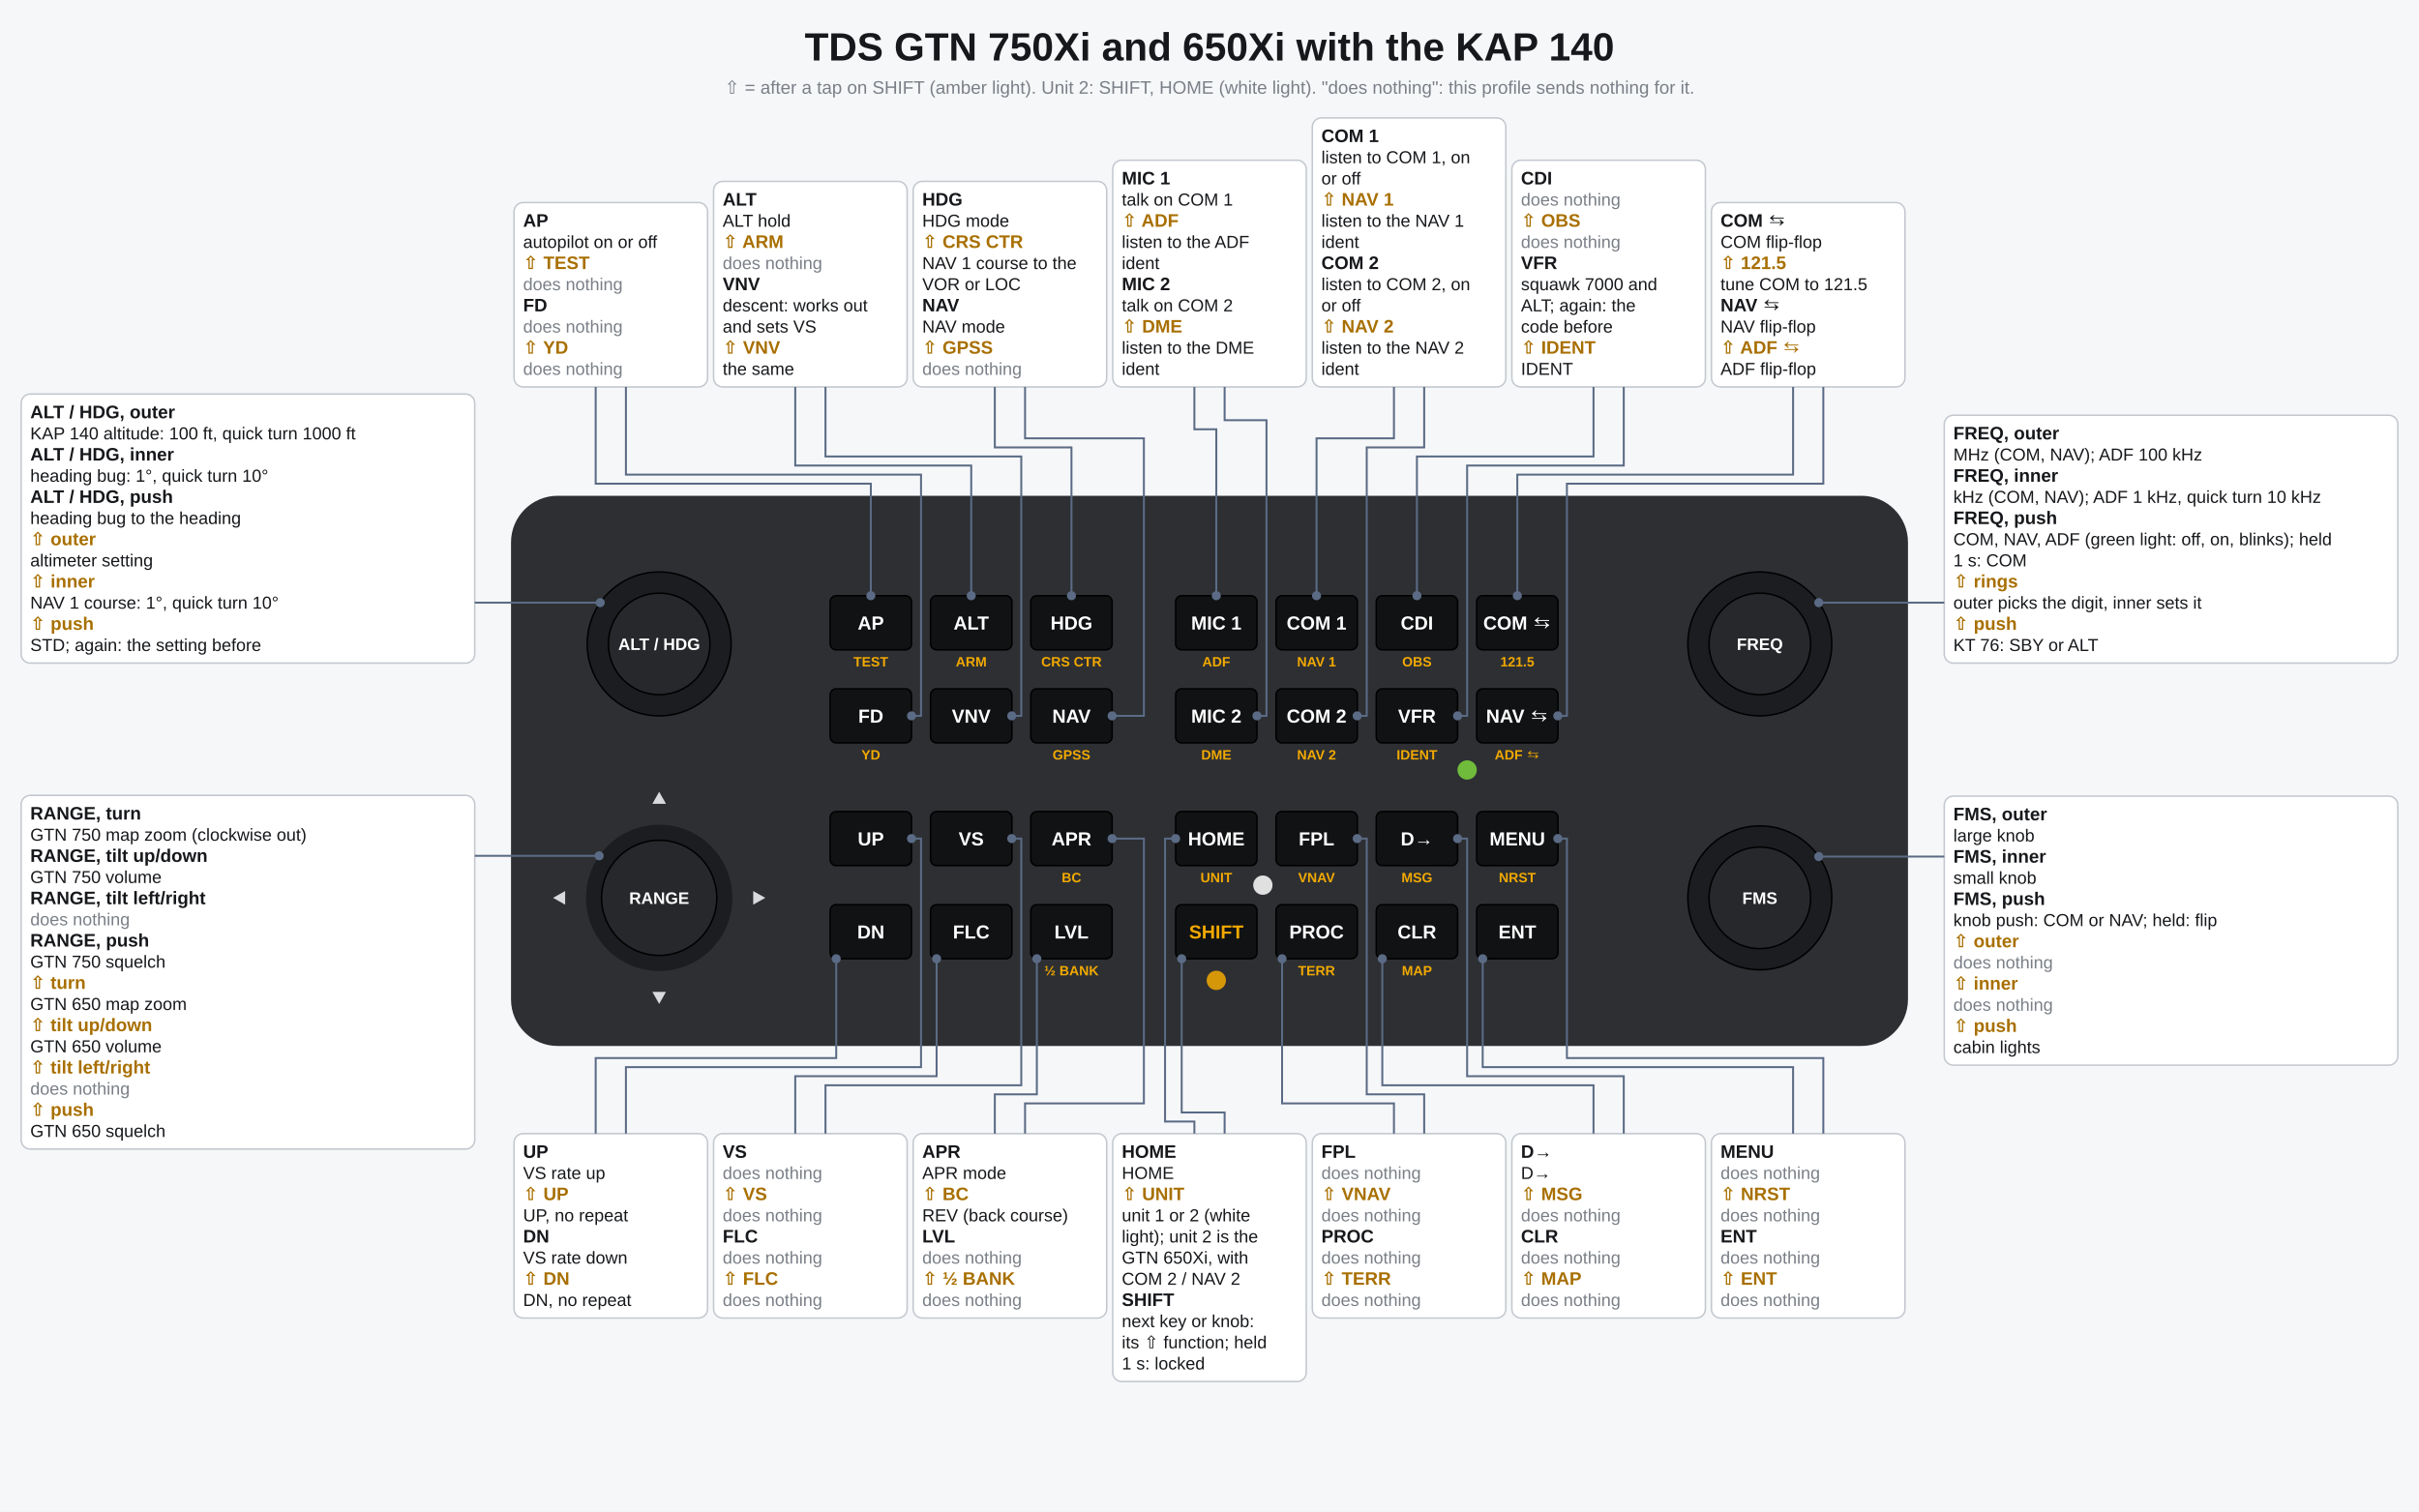
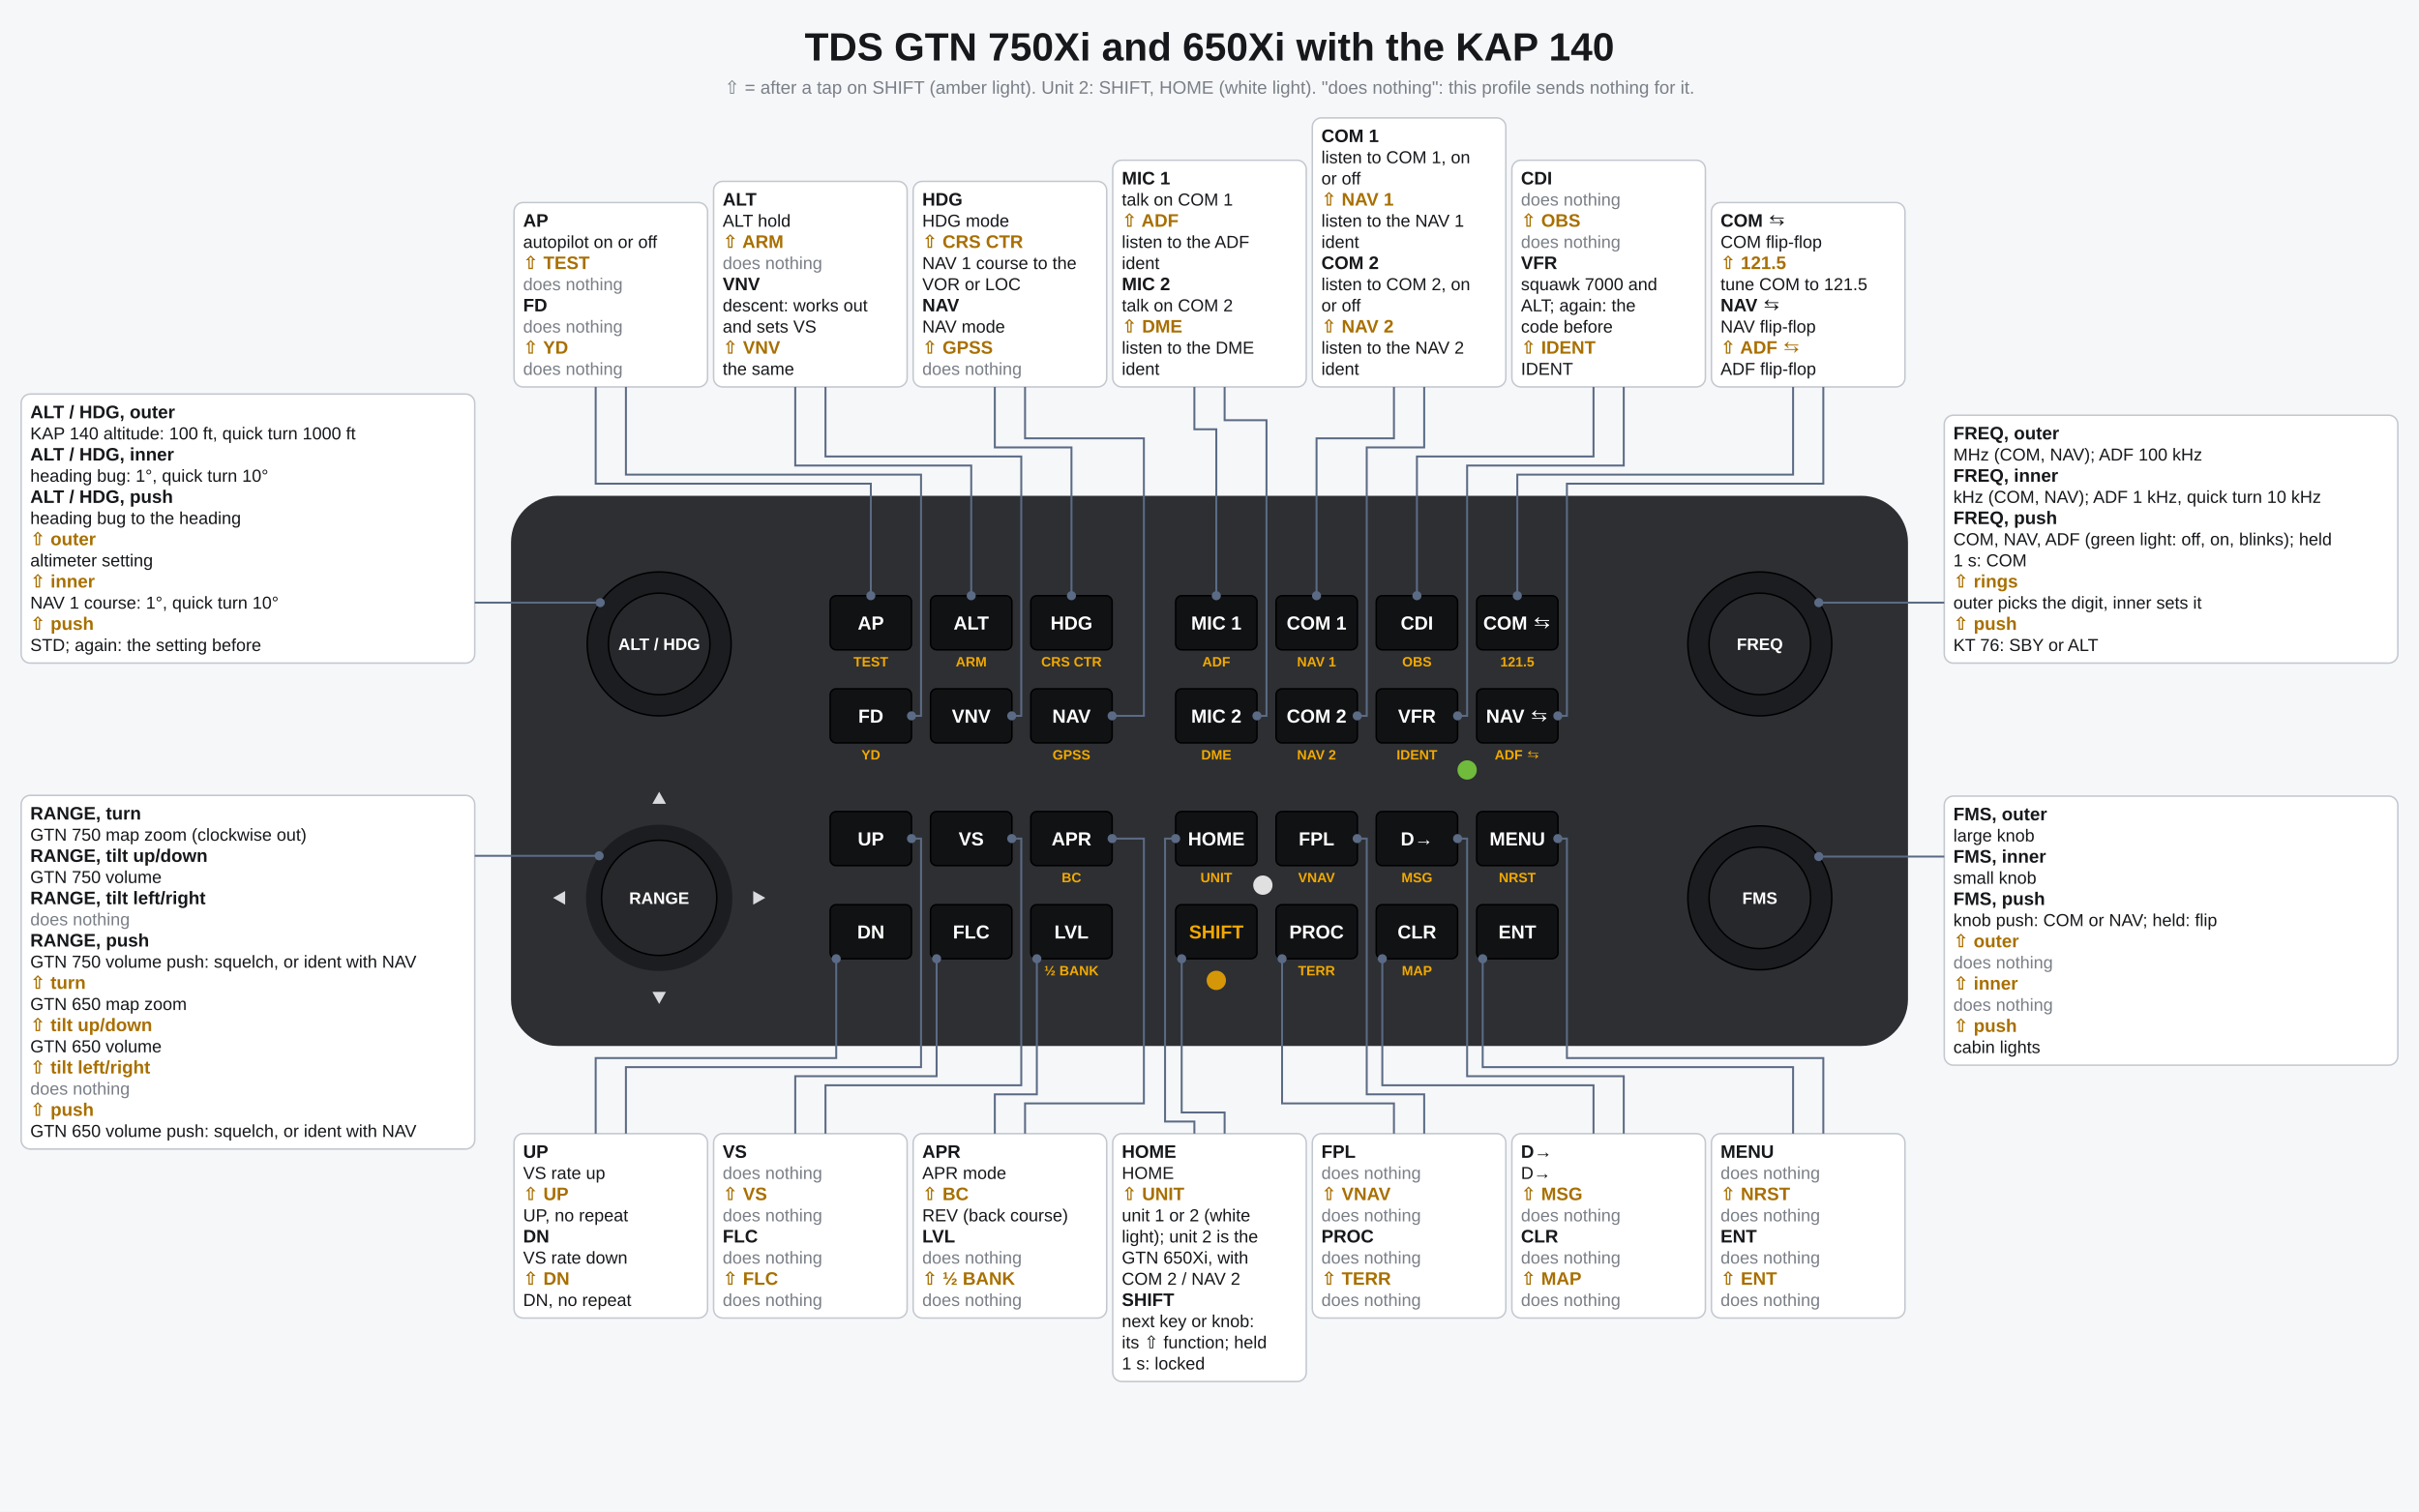
<svg xmlns="http://www.w3.org/2000/svg" width="297mm" height="185.625mm" viewBox="0 0 1600 1000" font-family="Arial, 'Liberation Sans', Helvetica, sans-serif">
  <rect width="1600" height="1000" fill="#f6f7f9" />
  <rect x="338.0" y="328.0" width="924.0" height="364.0" rx="30.8" fill="#2d2f33" />
  <rect x="549.1" y="394.1" width="53.8" height="35.8" rx="4" fill="#111214" stroke="#000" />
  <text x="576.0" y="416.5" font-size="12.5" font-weight="bold" fill="#ffffff" text-anchor="middle">AP</text>
  <text x="576.0" y="440.9" font-size="9" font-weight="bold" fill="#f2a900" text-anchor="middle">TEST</text>
  <rect x="615.5" y="394.1" width="53.8" height="35.8" rx="4" fill="#111214" stroke="#000" />
  <text x="642.4" y="416.5" font-size="12.5" font-weight="bold" fill="#ffffff" text-anchor="middle">ALT</text>
  <text x="642.4" y="440.9" font-size="9" font-weight="bold" fill="#f2a900" text-anchor="middle">ARM</text>
  <rect x="681.8" y="394.1" width="53.8" height="35.8" rx="4" fill="#111214" stroke="#000" />
  <text x="708.7" y="416.5" font-size="12.5" font-weight="bold" fill="#ffffff" text-anchor="middle">HDG</text>
  <text x="708.7" y="440.9" font-size="9" font-weight="bold" fill="#f2a900" text-anchor="middle">CRS CTR</text>
  <rect x="777.6" y="394.1" width="53.8" height="35.8" rx="4" fill="#111214" stroke="#000" />
  <text x="804.5" y="416.5" font-size="12.5" font-weight="bold" fill="#ffffff" text-anchor="middle">MIC 1</text>
  <text x="804.5" y="440.9" font-size="9" font-weight="bold" fill="#f2a900" text-anchor="middle">ADF</text>
  <rect x="844.0" y="394.1" width="53.8" height="35.8" rx="4" fill="#111214" stroke="#000" />
  <text x="870.8" y="416.5" font-size="12.5" font-weight="bold" fill="#ffffff" text-anchor="middle">COM 1</text>
  <text x="870.8" y="440.9" font-size="9" font-weight="bold" fill="#f2a900" text-anchor="middle">NAV 1</text>
  <rect x="910.3" y="394.1" width="53.8" height="35.8" rx="4" fill="#111214" stroke="#000" />
  <text x="937.2" y="416.5" font-size="12.5" font-weight="bold" fill="#ffffff" text-anchor="middle">CDI</text>
  <text x="937.2" y="440.9" font-size="9" font-weight="bold" fill="#f2a900" text-anchor="middle">OBS</text>
  <rect x="976.7" y="394.1" width="53.8" height="35.8" rx="4" fill="#111214" stroke="#000" />
  <text x="1003.6" y="416.5" font-size="12.5" font-weight="bold" fill="#ffffff" text-anchor="middle">COM ⇆</text>
  <text x="1003.6" y="440.9" font-size="9" font-weight="bold" fill="#f2a900" text-anchor="middle">121.5</text>
  <rect x="549.1" y="455.7" width="53.8" height="35.8" rx="4" fill="#111214" stroke="#000" />
  <text x="576.0" y="478.1" font-size="12.5" font-weight="bold" fill="#ffffff" text-anchor="middle">FD</text>
  <text x="576.0" y="502.5" font-size="9" font-weight="bold" fill="#f2a900" text-anchor="middle">YD</text>
  <rect x="615.5" y="455.7" width="53.8" height="35.8" rx="4" fill="#111214" stroke="#000" />
  <text x="642.4" y="478.1" font-size="12.5" font-weight="bold" fill="#ffffff" text-anchor="middle">VNV</text>
  <rect x="681.8" y="455.7" width="53.8" height="35.8" rx="4" fill="#111214" stroke="#000" />
  <text x="708.7" y="478.1" font-size="12.5" font-weight="bold" fill="#ffffff" text-anchor="middle">NAV</text>
  <text x="708.7" y="502.5" font-size="9" font-weight="bold" fill="#f2a900" text-anchor="middle">GPSS</text>
  <rect x="777.6" y="455.7" width="53.8" height="35.8" rx="4" fill="#111214" stroke="#000" />
  <text x="804.5" y="478.1" font-size="12.5" font-weight="bold" fill="#ffffff" text-anchor="middle">MIC 2</text>
  <text x="804.5" y="502.5" font-size="9" font-weight="bold" fill="#f2a900" text-anchor="middle">DME</text>
  <rect x="844.0" y="455.7" width="53.8" height="35.8" rx="4" fill="#111214" stroke="#000" />
  <text x="870.8" y="478.1" font-size="12.5" font-weight="bold" fill="#ffffff" text-anchor="middle">COM 2</text>
  <text x="870.8" y="502.5" font-size="9" font-weight="bold" fill="#f2a900" text-anchor="middle">NAV 2</text>
  <rect x="910.3" y="455.7" width="53.8" height="35.8" rx="4" fill="#111214" stroke="#000" />
  <text x="937.2" y="478.1" font-size="12.5" font-weight="bold" fill="#ffffff" text-anchor="middle">VFR</text>
  <text x="937.2" y="502.5" font-size="9" font-weight="bold" fill="#f2a900" text-anchor="middle">IDENT</text>
  <rect x="976.7" y="455.7" width="53.8" height="35.8" rx="4" fill="#111214" stroke="#000" />
  <text x="1003.6" y="478.1" font-size="12.5" font-weight="bold" fill="#ffffff" text-anchor="middle">NAV ⇆</text>
  <text x="1003.6" y="502.5" font-size="9" font-weight="bold" fill="#f2a900" text-anchor="middle">ADF ⇆</text>
  <rect x="549.1" y="536.9" width="53.8" height="35.8" rx="4" fill="#111214" stroke="#000" />
  <text x="576.0" y="559.3" font-size="12.5" font-weight="bold" fill="#ffffff" text-anchor="middle">UP</text>
  <rect x="615.5" y="536.9" width="53.8" height="35.8" rx="4" fill="#111214" stroke="#000" />
  <text x="642.4" y="559.3" font-size="12.5" font-weight="bold" fill="#ffffff" text-anchor="middle">VS</text>
  <rect x="681.8" y="536.9" width="53.8" height="35.8" rx="4" fill="#111214" stroke="#000" />
  <text x="708.7" y="559.3" font-size="12.5" font-weight="bold" fill="#ffffff" text-anchor="middle">APR</text>
  <text x="708.7" y="583.7" font-size="9" font-weight="bold" fill="#f2a900" text-anchor="middle">BC</text>
  <rect x="777.6" y="536.9" width="53.8" height="35.8" rx="4" fill="#111214" stroke="#000" />
  <text x="804.5" y="559.3" font-size="12.5" font-weight="bold" fill="#ffffff" text-anchor="middle">HOME</text>
  <text x="804.5" y="583.7" font-size="9" font-weight="bold" fill="#f2a900" text-anchor="middle">UNIT</text>
  <rect x="844.0" y="536.9" width="53.8" height="35.8" rx="4" fill="#111214" stroke="#000" />
  <text x="870.8" y="559.3" font-size="12.5" font-weight="bold" fill="#ffffff" text-anchor="middle">FPL</text>
  <text x="870.8" y="583.7" font-size="9" font-weight="bold" fill="#f2a900" text-anchor="middle">VNAV</text>
  <rect x="910.3" y="536.9" width="53.8" height="35.8" rx="4" fill="#111214" stroke="#000" />
  <text x="937.2" y="559.3" font-size="12.5" font-weight="bold" fill="#ffffff" text-anchor="middle">D→</text>
  <text x="937.2" y="583.7" font-size="9" font-weight="bold" fill="#f2a900" text-anchor="middle">MSG</text>
  <rect x="976.7" y="536.9" width="53.8" height="35.8" rx="4" fill="#111214" stroke="#000" />
  <text x="1003.6" y="559.3" font-size="12.5" font-weight="bold" fill="#ffffff" text-anchor="middle">MENU</text>
  <text x="1003.6" y="583.7" font-size="9" font-weight="bold" fill="#f2a900" text-anchor="middle">NRST</text>
  <rect x="549.1" y="598.5" width="53.8" height="35.8" rx="4" fill="#111214" stroke="#000" />
  <text x="576.0" y="620.9" font-size="12.5" font-weight="bold" fill="#ffffff" text-anchor="middle">DN</text>
  <rect x="615.5" y="598.5" width="53.8" height="35.8" rx="4" fill="#111214" stroke="#000" />
  <text x="642.4" y="620.9" font-size="12.5" font-weight="bold" fill="#ffffff" text-anchor="middle">FLC</text>
  <rect x="681.8" y="598.5" width="53.8" height="35.8" rx="4" fill="#111214" stroke="#000" />
  <text x="708.7" y="620.9" font-size="12.5" font-weight="bold" fill="#ffffff" text-anchor="middle">LVL</text>
  <text x="708.7" y="645.3" font-size="9" font-weight="bold" fill="#f2a900" text-anchor="middle">½ BANK</text>
  <rect x="777.6" y="598.5" width="53.8" height="35.8" rx="4" fill="#111214" stroke="#000" />
  <text x="804.5" y="620.9" font-size="12.5" font-weight="bold" fill="#f2a900" text-anchor="middle">SHIFT</text>
  <rect x="844.0" y="598.5" width="53.8" height="35.8" rx="4" fill="#111214" stroke="#000" />
  <text x="870.8" y="620.9" font-size="12.5" font-weight="bold" fill="#ffffff" text-anchor="middle">PROC</text>
  <text x="870.8" y="645.3" font-size="9" font-weight="bold" fill="#f2a900" text-anchor="middle">TERR</text>
  <rect x="910.3" y="598.5" width="53.8" height="35.8" rx="4" fill="#111214" stroke="#000" />
  <text x="937.2" y="620.9" font-size="12.5" font-weight="bold" fill="#ffffff" text-anchor="middle">CLR</text>
  <text x="937.2" y="645.3" font-size="9" font-weight="bold" fill="#f2a900" text-anchor="middle">MAP</text>
  <rect x="976.7" y="598.5" width="53.8" height="35.8" rx="4" fill="#111214" stroke="#000" />
  <text x="1003.6" y="620.9" font-size="12.5" font-weight="bold" fill="#ffffff" text-anchor="middle">ENT</text>
  <circle cx="970.4" cy="509.4" r="6.4" fill="#7cd33c" fill-opacity="0.85" />
  <circle cx="804.5" cy="648.6" r="6.4" fill="#f2a900" fill-opacity="0.85" />
  <circle cx="835.3" cy="585.6" r="6.4" fill="#ffffff" fill-opacity="0.85" />
  <circle cx="436.0" cy="426.0" r="47.6" fill="#1c1d20" stroke="#000" />
  <circle cx="436.0" cy="426.0" r="33.6" fill="#27282c" stroke="#000" />
  <text x="436.0" y="430.0" font-size="11" font-weight="bold" fill="#ffffff" text-anchor="middle">ALT / HDG</text>
  <circle cx="1164.0" cy="594.0" r="47.6" fill="#1c1d20" stroke="#000" />
  <circle cx="1164.0" cy="594.0" r="33.6" fill="#27282c" stroke="#000" />
  <text x="1164.0" y="598.0" font-size="11" font-weight="bold" fill="#ffffff" text-anchor="middle">FMS</text>
  <circle cx="1164.0" cy="426.0" r="47.6" fill="#1c1d20" stroke="#000" />
  <circle cx="1164.0" cy="426.0" r="33.6" fill="#27282c" stroke="#000" />
  <text x="1164.0" y="430.0" font-size="11" font-weight="bold" fill="#ffffff" text-anchor="middle">FREQ</text>
  <circle cx="436.0" cy="594.0" r="48.4" fill="#1c1d20" />
  <circle cx="436.0" cy="594.0" r="38.1" fill="#27282c" stroke="#000" />
  <polygon points="436.0,523.8 440.5,531.8 431.5,531.8" fill="#d8dadd" />
  <polygon points="436.0,664.2 431.5,656.2 440.5,656.2" fill="#d8dadd" />
  <polygon points="365.8,594.0 373.8,589.5 373.8,598.5" fill="#d8dadd" />
  <polygon points="506.2,594.0 498.2,598.5 498.2,589.5" fill="#d8dadd" />
  <text x="436.0" y="598.0" font-size="11" font-weight="bold" fill="#ffffff" text-anchor="middle">RANGE</text>
  <rect x="340.0" y="134.0" width="128" height="122" rx="6" fill="#ffffff" stroke="#c3c8cf" />
  <text x="346.0" y="150.0" font-size="12" font-weight="bold" fill="#16181b" text-anchor="start">AP</text>
  <text x="346.0" y="164.0" font-size="11.5" font-weight="normal" fill="#16181b" text-anchor="start">autopilot on or off</text>
  <text x="346.0" y="178.0" font-size="12" font-weight="bold" fill="#a86f00" text-anchor="start">⇧ TEST</text>
  <text x="346.0" y="192.0" font-size="11.5" font-weight="normal" fill="#7a7f87" text-anchor="start">does nothing</text>
  <text x="346.0" y="206.0" font-size="12" font-weight="bold" fill="#16181b" text-anchor="start">FD</text>
  <text x="346.0" y="220.0" font-size="11.5" font-weight="normal" fill="#7a7f87" text-anchor="start">does nothing</text>
  <text x="346.0" y="234.0" font-size="12" font-weight="bold" fill="#a86f00" text-anchor="start">⇧ YD</text>
  <text x="346.0" y="248.0" font-size="11.5" font-weight="normal" fill="#7a7f87" text-anchor="start">does nothing</text>
  <rect x="472.0" y="120.0" width="128" height="136" rx="6" fill="#ffffff" stroke="#c3c8cf" />
  <text x="478.0" y="136.0" font-size="12" font-weight="bold" fill="#16181b" text-anchor="start">ALT</text>
  <text x="478.0" y="150.0" font-size="11.5" font-weight="normal" fill="#16181b" text-anchor="start">ALT hold</text>
  <text x="478.0" y="164.0" font-size="12" font-weight="bold" fill="#a86f00" text-anchor="start">⇧ ARM</text>
  <text x="478.0" y="178.0" font-size="11.5" font-weight="normal" fill="#7a7f87" text-anchor="start">does nothing</text>
  <text x="478.0" y="192.0" font-size="12" font-weight="bold" fill="#16181b" text-anchor="start">VNV</text>
  <text x="478.0" y="206.0" font-size="11.5" font-weight="normal" fill="#16181b" text-anchor="start">descent: works out</text>
  <text x="478.0" y="220.0" font-size="11.5" font-weight="normal" fill="#16181b" text-anchor="start">and sets VS</text>
  <text x="478.0" y="234.0" font-size="12" font-weight="bold" fill="#a86f00" text-anchor="start">⇧ VNV</text>
  <text x="478.0" y="248.0" font-size="11.5" font-weight="normal" fill="#16181b" text-anchor="start">the same</text>
  <rect x="604.0" y="120.0" width="128" height="136" rx="6" fill="#ffffff" stroke="#c3c8cf" />
  <text x="610.0" y="136.0" font-size="12" font-weight="bold" fill="#16181b" text-anchor="start">HDG</text>
  <text x="610.0" y="150.0" font-size="11.5" font-weight="normal" fill="#16181b" text-anchor="start">HDG mode</text>
  <text x="610.0" y="164.0" font-size="12" font-weight="bold" fill="#a86f00" text-anchor="start">⇧ CRS CTR</text>
  <text x="610.0" y="178.0" font-size="11.5" font-weight="normal" fill="#16181b" text-anchor="start">NAV 1 course to the</text>
  <text x="610.0" y="192.0" font-size="11.5" font-weight="normal" fill="#16181b" text-anchor="start">VOR or LOC</text>
  <text x="610.0" y="206.0" font-size="12" font-weight="bold" fill="#16181b" text-anchor="start">NAV</text>
  <text x="610.0" y="220.0" font-size="11.5" font-weight="normal" fill="#16181b" text-anchor="start">NAV mode</text>
  <text x="610.0" y="234.0" font-size="12" font-weight="bold" fill="#a86f00" text-anchor="start">⇧ GPSS</text>
  <text x="610.0" y="248.0" font-size="11.5" font-weight="normal" fill="#7a7f87" text-anchor="start">does nothing</text>
  <rect x="736.0" y="106.0" width="128" height="150" rx="6" fill="#ffffff" stroke="#c3c8cf" />
  <text x="742.0" y="122.0" font-size="12" font-weight="bold" fill="#16181b" text-anchor="start">MIC 1</text>
  <text x="742.0" y="136.0" font-size="11.5" font-weight="normal" fill="#16181b" text-anchor="start">talk on COM 1</text>
  <text x="742.0" y="150.0" font-size="12" font-weight="bold" fill="#a86f00" text-anchor="start">⇧ ADF</text>
  <text x="742.0" y="164.0" font-size="11.5" font-weight="normal" fill="#16181b" text-anchor="start">listen to the ADF</text>
  <text x="742.0" y="178.0" font-size="11.5" font-weight="normal" fill="#16181b" text-anchor="start">ident</text>
  <text x="742.0" y="192.0" font-size="12" font-weight="bold" fill="#16181b" text-anchor="start">MIC 2</text>
  <text x="742.0" y="206.0" font-size="11.5" font-weight="normal" fill="#16181b" text-anchor="start">talk on COM 2</text>
  <text x="742.0" y="220.0" font-size="12" font-weight="bold" fill="#a86f00" text-anchor="start">⇧ DME</text>
  <text x="742.0" y="234.0" font-size="11.5" font-weight="normal" fill="#16181b" text-anchor="start">listen to the DME</text>
  <text x="742.0" y="248.0" font-size="11.5" font-weight="normal" fill="#16181b" text-anchor="start">ident</text>
  <rect x="868.0" y="78.0" width="128" height="178" rx="6" fill="#ffffff" stroke="#c3c8cf" />
  <text x="874.0" y="94.0" font-size="12" font-weight="bold" fill="#16181b" text-anchor="start">COM 1</text>
  <text x="874.0" y="108.0" font-size="11.5" font-weight="normal" fill="#16181b" text-anchor="start">listen to COM 1, on</text>
  <text x="874.0" y="122.0" font-size="11.5" font-weight="normal" fill="#16181b" text-anchor="start">or off</text>
  <text x="874.0" y="136.0" font-size="12" font-weight="bold" fill="#a86f00" text-anchor="start">⇧ NAV 1</text>
  <text x="874.0" y="150.0" font-size="11.5" font-weight="normal" fill="#16181b" text-anchor="start">listen to the NAV 1</text>
  <text x="874.0" y="164.0" font-size="11.5" font-weight="normal" fill="#16181b" text-anchor="start">ident</text>
  <text x="874.0" y="178.0" font-size="12" font-weight="bold" fill="#16181b" text-anchor="start">COM 2</text>
  <text x="874.0" y="192.0" font-size="11.5" font-weight="normal" fill="#16181b" text-anchor="start">listen to COM 2, on</text>
  <text x="874.0" y="206.0" font-size="11.5" font-weight="normal" fill="#16181b" text-anchor="start">or off</text>
  <text x="874.0" y="220.0" font-size="12" font-weight="bold" fill="#a86f00" text-anchor="start">⇧ NAV 2</text>
  <text x="874.0" y="234.0" font-size="11.5" font-weight="normal" fill="#16181b" text-anchor="start">listen to the NAV 2</text>
  <text x="874.0" y="248.0" font-size="11.5" font-weight="normal" fill="#16181b" text-anchor="start">ident</text>
  <rect x="1000.0" y="106.0" width="128" height="150" rx="6" fill="#ffffff" stroke="#c3c8cf" />
  <text x="1006.0" y="122.0" font-size="12" font-weight="bold" fill="#16181b" text-anchor="start">CDI</text>
  <text x="1006.0" y="136.0" font-size="11.5" font-weight="normal" fill="#7a7f87" text-anchor="start">does nothing</text>
  <text x="1006.0" y="150.0" font-size="12" font-weight="bold" fill="#a86f00" text-anchor="start">⇧ OBS</text>
  <text x="1006.0" y="164.0" font-size="11.5" font-weight="normal" fill="#7a7f87" text-anchor="start">does nothing</text>
  <text x="1006.0" y="178.0" font-size="12" font-weight="bold" fill="#16181b" text-anchor="start">VFR</text>
  <text x="1006.0" y="192.0" font-size="11.5" font-weight="normal" fill="#16181b" text-anchor="start">squawk 7000 and</text>
  <text x="1006.0" y="206.0" font-size="11.5" font-weight="normal" fill="#16181b" text-anchor="start">ALT; again: the</text>
  <text x="1006.0" y="220.0" font-size="11.5" font-weight="normal" fill="#16181b" text-anchor="start">code before</text>
  <text x="1006.0" y="234.0" font-size="12" font-weight="bold" fill="#a86f00" text-anchor="start">⇧ IDENT</text>
  <text x="1006.0" y="248.0" font-size="11.5" font-weight="normal" fill="#16181b" text-anchor="start">IDENT</text>
  <rect x="1132.0" y="134.0" width="128" height="122" rx="6" fill="#ffffff" stroke="#c3c8cf" />
  <text x="1138.0" y="150.0" font-size="12" font-weight="bold" fill="#16181b" text-anchor="start">COM ⇆</text>
  <text x="1138.0" y="164.0" font-size="11.5" font-weight="normal" fill="#16181b" text-anchor="start">COM flip-flop</text>
  <text x="1138.0" y="178.0" font-size="12" font-weight="bold" fill="#a86f00" text-anchor="start">⇧ 121.5</text>
  <text x="1138.0" y="192.0" font-size="11.5" font-weight="normal" fill="#16181b" text-anchor="start">tune COM to 121.5</text>
  <text x="1138.0" y="206.0" font-size="12" font-weight="bold" fill="#16181b" text-anchor="start">NAV ⇆</text>
  <text x="1138.0" y="220.0" font-size="11.5" font-weight="normal" fill="#16181b" text-anchor="start">NAV flip-flop</text>
  <text x="1138.0" y="234.0" font-size="12" font-weight="bold" fill="#a86f00" text-anchor="start">⇧ ADF ⇆</text>
  <text x="1138.0" y="248.0" font-size="11.5" font-weight="normal" fill="#16181b" text-anchor="start">ADF flip-flop</text>
  <polyline points="394.0,256.0 394.0,320.0 576.0,320.0 576.0,394.1" fill="none" stroke="#5b6b85" stroke-width="1.3" />
  <circle cx="576.0" cy="394.1" r="3" fill="#5b6b85" />
  <polyline points="414.0,256.0 414.0,314.0 609.2,314.0 609.2,473.6 602.9,473.6" fill="none" stroke="#5b6b85" stroke-width="1.3" />
  <circle cx="602.9" cy="473.6" r="3" fill="#5b6b85" />
  <polyline points="526.0,256.0 526.0,308.0 642.4,308.0 642.4,394.1" fill="none" stroke="#5b6b85" stroke-width="1.3" />
  <circle cx="642.4" cy="394.1" r="3" fill="#5b6b85" />
  <polyline points="546.0,256.0 546.0,302.0 675.5,302.0 675.5,473.6 669.2,473.6" fill="none" stroke="#5b6b85" stroke-width="1.3" />
  <circle cx="669.2" cy="473.6" r="3" fill="#5b6b85" />
  <polyline points="658.0,256.0 658.0,296.0 708.7,296.0 708.7,394.1" fill="none" stroke="#5b6b85" stroke-width="1.3" />
  <circle cx="708.7" cy="394.1" r="3" fill="#5b6b85" />
  <polyline points="678.0,256.0 678.0,290.0 756.6,290.0 756.6,473.6 735.6,473.6" fill="none" stroke="#5b6b85" stroke-width="1.3" />
  <circle cx="735.6" cy="473.6" r="3" fill="#5b6b85" />
  <polyline points="790.0,256.0 790.0,284.0 804.5,284.0 804.5,394.1" fill="none" stroke="#5b6b85" stroke-width="1.3" />
  <circle cx="804.5" cy="394.1" r="3" fill="#5b6b85" />
  <polyline points="810.0,256.0 810.0,278.0 837.7,278.0 837.7,473.6 831.4,473.6" fill="none" stroke="#5b6b85" stroke-width="1.3" />
  <circle cx="831.4" cy="473.6" r="3" fill="#5b6b85" />
  <polyline points="922.0,256.0 922.0,290.0 870.8,290.0 870.8,394.1" fill="none" stroke="#5b6b85" stroke-width="1.3" />
  <circle cx="870.8" cy="394.1" r="3" fill="#5b6b85" />
  <polyline points="942.0,256.0 942.0,296.0 904.0,296.0 904.0,473.6 897.7,473.6" fill="none" stroke="#5b6b85" stroke-width="1.3" />
  <circle cx="897.7" cy="473.6" r="3" fill="#5b6b85" />
  <polyline points="1054.0,256.0 1054.0,302.0 937.2,302.0 937.2,394.1" fill="none" stroke="#5b6b85" stroke-width="1.3" />
  <circle cx="937.2" cy="394.1" r="3" fill="#5b6b85" />
  <polyline points="1074.0,256.0 1074.0,308.0 970.4,308.0 970.4,473.6 964.1,473.6" fill="none" stroke="#5b6b85" stroke-width="1.3" />
  <circle cx="964.1" cy="473.6" r="3" fill="#5b6b85" />
  <polyline points="1186.0,256.0 1186.0,314.0 1003.6,314.0 1003.6,394.1" fill="none" stroke="#5b6b85" stroke-width="1.3" />
  <circle cx="1003.6" cy="394.1" r="3" fill="#5b6b85" />
  <polyline points="1206.0,256.0 1206.0,320.0 1036.4,320.0 1036.4,473.6 1030.4,473.6" fill="none" stroke="#5b6b85" stroke-width="1.3" />
  <circle cx="1030.4" cy="473.6" r="3" fill="#5b6b85" />
  <rect x="340.0" y="750.0" width="128" height="122" rx="6" fill="#ffffff" stroke="#c3c8cf" />
  <text x="346.0" y="766.0" font-size="12" font-weight="bold" fill="#16181b" text-anchor="start">UP</text>
  <text x="346.0" y="780.0" font-size="11.5" font-weight="normal" fill="#16181b" text-anchor="start">VS rate up</text>
  <text x="346.0" y="794.0" font-size="12" font-weight="bold" fill="#a86f00" text-anchor="start">⇧ UP</text>
  <text x="346.0" y="808.0" font-size="11.5" font-weight="normal" fill="#16181b" text-anchor="start">UP, no repeat</text>
  <text x="346.0" y="822.0" font-size="12" font-weight="bold" fill="#16181b" text-anchor="start">DN</text>
  <text x="346.0" y="836.0" font-size="11.5" font-weight="normal" fill="#16181b" text-anchor="start">VS rate down</text>
  <text x="346.0" y="850.0" font-size="12" font-weight="bold" fill="#a86f00" text-anchor="start">⇧ DN</text>
  <text x="346.0" y="864.0" font-size="11.5" font-weight="normal" fill="#16181b" text-anchor="start">DN, no repeat</text>
  <rect x="472.0" y="750.0" width="128" height="122" rx="6" fill="#ffffff" stroke="#c3c8cf" />
  <text x="478.0" y="766.0" font-size="12" font-weight="bold" fill="#16181b" text-anchor="start">VS</text>
  <text x="478.0" y="780.0" font-size="11.5" font-weight="normal" fill="#7a7f87" text-anchor="start">does nothing</text>
  <text x="478.0" y="794.0" font-size="12" font-weight="bold" fill="#a86f00" text-anchor="start">⇧ VS</text>
  <text x="478.0" y="808.0" font-size="11.5" font-weight="normal" fill="#7a7f87" text-anchor="start">does nothing</text>
  <text x="478.0" y="822.0" font-size="12" font-weight="bold" fill="#16181b" text-anchor="start">FLC</text>
  <text x="478.0" y="836.0" font-size="11.5" font-weight="normal" fill="#7a7f87" text-anchor="start">does nothing</text>
  <text x="478.0" y="850.0" font-size="12" font-weight="bold" fill="#a86f00" text-anchor="start">⇧ FLC</text>
  <text x="478.0" y="864.0" font-size="11.5" font-weight="normal" fill="#7a7f87" text-anchor="start">does nothing</text>
  <rect x="604.0" y="750.0" width="128" height="122" rx="6" fill="#ffffff" stroke="#c3c8cf" />
  <text x="610.0" y="766.0" font-size="12" font-weight="bold" fill="#16181b" text-anchor="start">APR</text>
  <text x="610.0" y="780.0" font-size="11.5" font-weight="normal" fill="#16181b" text-anchor="start">APR mode</text>
  <text x="610.0" y="794.0" font-size="12" font-weight="bold" fill="#a86f00" text-anchor="start">⇧ BC</text>
  <text x="610.0" y="808.0" font-size="11.5" font-weight="normal" fill="#16181b" text-anchor="start">REV (back course)</text>
  <text x="610.0" y="822.0" font-size="12" font-weight="bold" fill="#16181b" text-anchor="start">LVL</text>
  <text x="610.0" y="836.0" font-size="11.5" font-weight="normal" fill="#7a7f87" text-anchor="start">does nothing</text>
  <text x="610.0" y="850.0" font-size="12" font-weight="bold" fill="#a86f00" text-anchor="start">⇧ ½ BANK</text>
  <text x="610.0" y="864.0" font-size="11.5" font-weight="normal" fill="#7a7f87" text-anchor="start">does nothing</text>
  <rect x="736.0" y="750.0" width="128" height="164" rx="6" fill="#ffffff" stroke="#c3c8cf" />
  <text x="742.0" y="766.0" font-size="12" font-weight="bold" fill="#16181b" text-anchor="start">HOME</text>
  <text x="742.0" y="780.0" font-size="11.5" font-weight="normal" fill="#16181b" text-anchor="start">HOME</text>
  <text x="742.0" y="794.0" font-size="12" font-weight="bold" fill="#a86f00" text-anchor="start">⇧ UNIT</text>
  <text x="742.0" y="808.0" font-size="11.5" font-weight="normal" fill="#16181b" text-anchor="start">unit 1 or 2 (white</text>
  <text x="742.0" y="822.0" font-size="11.5" font-weight="normal" fill="#16181b" text-anchor="start">light); unit 2 is the</text>
  <text x="742.0" y="836.0" font-size="11.5" font-weight="normal" fill="#16181b" text-anchor="start">GTN 650Xi, with</text>
  <text x="742.0" y="850.0" font-size="11.5" font-weight="normal" fill="#16181b" text-anchor="start">COM 2 / NAV 2</text>
  <text x="742.0" y="864.0" font-size="12" font-weight="bold" fill="#16181b" text-anchor="start">SHIFT</text>
  <text x="742.0" y="878.0" font-size="11.5" font-weight="normal" fill="#16181b" text-anchor="start">next key or knob:</text>
  <text x="742.0" y="892.0" font-size="11.5" font-weight="normal" fill="#16181b" text-anchor="start">its ⇧ function; held</text>
  <text x="742.0" y="906.0" font-size="11.5" font-weight="normal" fill="#16181b" text-anchor="start">1 s: locked</text>
  <rect x="868.0" y="750.0" width="128" height="122" rx="6" fill="#ffffff" stroke="#c3c8cf" />
  <text x="874.0" y="766.0" font-size="12" font-weight="bold" fill="#16181b" text-anchor="start">FPL</text>
  <text x="874.0" y="780.0" font-size="11.5" font-weight="normal" fill="#7a7f87" text-anchor="start">does nothing</text>
  <text x="874.0" y="794.0" font-size="12" font-weight="bold" fill="#a86f00" text-anchor="start">⇧ VNAV</text>
  <text x="874.0" y="808.0" font-size="11.5" font-weight="normal" fill="#7a7f87" text-anchor="start">does nothing</text>
  <text x="874.0" y="822.0" font-size="12" font-weight="bold" fill="#16181b" text-anchor="start">PROC</text>
  <text x="874.0" y="836.0" font-size="11.5" font-weight="normal" fill="#7a7f87" text-anchor="start">does nothing</text>
  <text x="874.0" y="850.0" font-size="12" font-weight="bold" fill="#a86f00" text-anchor="start">⇧ TERR</text>
  <text x="874.0" y="864.0" font-size="11.5" font-weight="normal" fill="#7a7f87" text-anchor="start">does nothing</text>
  <rect x="1000.0" y="750.0" width="128" height="122" rx="6" fill="#ffffff" stroke="#c3c8cf" />
  <text x="1006.0" y="766.0" font-size="12" font-weight="bold" fill="#16181b" text-anchor="start">D→</text>
  <text x="1006.0" y="780.0" font-size="11.5" font-weight="normal" fill="#16181b" text-anchor="start">D→</text>
  <text x="1006.0" y="794.0" font-size="12" font-weight="bold" fill="#a86f00" text-anchor="start">⇧ MSG</text>
  <text x="1006.0" y="808.0" font-size="11.5" font-weight="normal" fill="#7a7f87" text-anchor="start">does nothing</text>
  <text x="1006.0" y="822.0" font-size="12" font-weight="bold" fill="#16181b" text-anchor="start">CLR</text>
  <text x="1006.0" y="836.0" font-size="11.5" font-weight="normal" fill="#7a7f87" text-anchor="start">does nothing</text>
  <text x="1006.0" y="850.0" font-size="12" font-weight="bold" fill="#a86f00" text-anchor="start">⇧ MAP</text>
  <text x="1006.0" y="864.0" font-size="11.5" font-weight="normal" fill="#7a7f87" text-anchor="start">does nothing</text>
  <rect x="1132.0" y="750.0" width="128" height="122" rx="6" fill="#ffffff" stroke="#c3c8cf" />
  <text x="1138.0" y="766.0" font-size="12" font-weight="bold" fill="#16181b" text-anchor="start">MENU</text>
  <text x="1138.0" y="780.0" font-size="11.5" font-weight="normal" fill="#7a7f87" text-anchor="start">does nothing</text>
  <text x="1138.0" y="794.0" font-size="12" font-weight="bold" fill="#a86f00" text-anchor="start">⇧ NRST</text>
  <text x="1138.0" y="808.0" font-size="11.5" font-weight="normal" fill="#7a7f87" text-anchor="start">does nothing</text>
  <text x="1138.0" y="822.0" font-size="12" font-weight="bold" fill="#16181b" text-anchor="start">ENT</text>
  <text x="1138.0" y="836.0" font-size="11.5" font-weight="normal" fill="#7a7f87" text-anchor="start">does nothing</text>
  <text x="1138.0" y="850.0" font-size="12" font-weight="bold" fill="#a86f00" text-anchor="start">⇧ ENT</text>
  <text x="1138.0" y="864.0" font-size="11.5" font-weight="normal" fill="#7a7f87" text-anchor="start">does nothing</text>
  <polyline points="394.0,750.0 394.0,700.0 553.1,700.0 553.1,634.3" fill="none" stroke="#5b6b85" stroke-width="1.3" />
  <circle cx="553.1" cy="634.3" r="3" fill="#5b6b85" />
  <polyline points="414.0,750.0 414.0,706.0 609.2,706.0 609.2,554.8 602.9,554.8" fill="none" stroke="#5b6b85" stroke-width="1.3" />
  <circle cx="602.9" cy="554.8" r="3" fill="#5b6b85" />
  <polyline points="526.0,750.0 526.0,712.0 619.5,712.0 619.5,634.3" fill="none" stroke="#5b6b85" stroke-width="1.3" />
  <circle cx="619.5" cy="634.3" r="3" fill="#5b6b85" />
  <polyline points="546.0,750.0 546.0,718.0 675.5,718.0 675.5,554.8 669.2,554.8" fill="none" stroke="#5b6b85" stroke-width="1.3" />
  <circle cx="669.2" cy="554.8" r="3" fill="#5b6b85" />
  <polyline points="658.0,750.0 658.0,724.0 685.8,724.0 685.8,634.3" fill="none" stroke="#5b6b85" stroke-width="1.3" />
  <circle cx="685.8" cy="634.3" r="3" fill="#5b6b85" />
  <polyline points="678.0,750.0 678.0,730.0 756.6,730.0 756.6,554.8 735.6,554.8" fill="none" stroke="#5b6b85" stroke-width="1.3" />
  <circle cx="735.6" cy="554.8" r="3" fill="#5b6b85" />
  <polyline points="810.0,750.0 810.0,736.0 781.6,736.0 781.6,634.3" fill="none" stroke="#5b6b85" stroke-width="1.3" />
  <circle cx="781.6" cy="634.3" r="3" fill="#5b6b85" />
  <polyline points="790.0,750.0 790.0,742.0 770.6,742.0 770.6,554.8 777.6,554.8" fill="none" stroke="#5b6b85" stroke-width="1.3" />
  <circle cx="777.6" cy="554.8" r="3" fill="#5b6b85" />
  <polyline points="922.0,750.0 922.0,730.0 848.0,730.0 848.0,634.3" fill="none" stroke="#5b6b85" stroke-width="1.3" />
  <circle cx="848.0" cy="634.3" r="3" fill="#5b6b85" />
  <polyline points="942.0,750.0 942.0,724.0 904.0,724.0 904.0,554.8 897.7,554.8" fill="none" stroke="#5b6b85" stroke-width="1.3" />
  <circle cx="897.7" cy="554.8" r="3" fill="#5b6b85" />
  <polyline points="1054.0,750.0 1054.0,718.0 914.3,718.0 914.3,634.3" fill="none" stroke="#5b6b85" stroke-width="1.3" />
  <circle cx="914.3" cy="634.3" r="3" fill="#5b6b85" />
  <polyline points="1074.0,750.0 1074.0,712.0 970.4,712.0 970.4,554.8 964.1,554.8" fill="none" stroke="#5b6b85" stroke-width="1.3" />
  <circle cx="964.1" cy="554.8" r="3" fill="#5b6b85" />
  <polyline points="1186.0,750.0 1186.0,706.0 980.7,706.0 980.7,634.3" fill="none" stroke="#5b6b85" stroke-width="1.3" />
  <circle cx="980.7" cy="634.3" r="3" fill="#5b6b85" />
  <polyline points="1206.0,750.0 1206.0,700.0 1036.4,700.0 1036.4,554.8 1030.4,554.8" fill="none" stroke="#5b6b85" stroke-width="1.3" />
  <circle cx="1030.4" cy="554.8" r="3" fill="#5b6b85" />
  <rect x="14.0" y="260.7" width="300" height="178" rx="6" fill="#ffffff" stroke="#c3c8cf" />
  <text x="20.0" y="276.7" font-size="12" font-weight="bold" fill="#16181b" text-anchor="start">ALT / HDG, outer</text>
  <text x="20.0" y="290.7" font-size="11.5" font-weight="normal" fill="#16181b" text-anchor="start">KAP 140 altitude: 100 ft, quick turn 1000 ft</text>
  <text x="20.0" y="304.7" font-size="12" font-weight="bold" fill="#16181b" text-anchor="start">ALT / HDG, inner</text>
  <text x="20.0" y="318.7" font-size="11.5" font-weight="normal" fill="#16181b" text-anchor="start">heading bug: 1°, quick turn 10°</text>
  <text x="20.0" y="332.7" font-size="12" font-weight="bold" fill="#16181b" text-anchor="start">ALT / HDG, push</text>
  <text x="20.0" y="346.7" font-size="11.5" font-weight="normal" fill="#16181b" text-anchor="start">heading bug to the heading</text>
  <text x="20.0" y="360.7" font-size="12" font-weight="bold" fill="#a86f00" text-anchor="start">⇧ outer</text>
  <text x="20.0" y="374.7" font-size="11.5" font-weight="normal" fill="#16181b" text-anchor="start">altimeter setting</text>
  <text x="20.0" y="388.7" font-size="12" font-weight="bold" fill="#a86f00" text-anchor="start">⇧ inner</text>
  <text x="20.0" y="402.7" font-size="11.5" font-weight="normal" fill="#16181b" text-anchor="start">NAV 1 course: 1°, quick turn 10°</text>
  <text x="20.0" y="416.7" font-size="12" font-weight="bold" fill="#a86f00" text-anchor="start">⇧ push</text>
  <text x="20.0" y="430.7" font-size="11.5" font-weight="normal" fill="#16181b" text-anchor="start">STD; again: the setting before</text>
  <polyline points="314.0,398.7 397.0,398.7" fill="none" stroke="#5b6b85" stroke-width="1.3" />
  <circle cx="397.0" cy="398.7" r="3" fill="#5b6b85" />
  <rect x="14.0" y="526.2" width="300" height="234" rx="6" fill="#ffffff" stroke="#c3c8cf" />
  <text x="20.0" y="542.2" font-size="12" font-weight="bold" fill="#16181b" text-anchor="start">RANGE, turn</text>
  <text x="20.0" y="556.2" font-size="11.5" font-weight="normal" fill="#16181b" text-anchor="start">GTN 750 map zoom (clockwise out)</text>
  <text x="20.0" y="570.2" font-size="12" font-weight="bold" fill="#16181b" text-anchor="start">RANGE, tilt up/down</text>
  <text x="20.0" y="584.2" font-size="11.5" font-weight="normal" fill="#16181b" text-anchor="start">GTN 750 volume</text>
  <text x="20.0" y="598.2" font-size="12" font-weight="bold" fill="#16181b" text-anchor="start">RANGE, tilt left/right</text>
  <text x="20.0" y="612.2" font-size="11.5" font-weight="normal" fill="#7a7f87" text-anchor="start">does nothing</text>
  <text x="20.0" y="626.2" font-size="12" font-weight="bold" fill="#16181b" text-anchor="start">RANGE, push</text>
-   <text x="20.0" y="640.2" font-size="11.5" font-weight="normal" fill="#16181b" text-anchor="start">GTN 750 squelch</text>
+   <text x="20.0" y="640.2" font-size="11.5" font-weight="normal" fill="#16181b" text-anchor="start">GTN 750 volume push: squelch, or ident with NAV</text>
  <text x="20.0" y="654.2" font-size="12" font-weight="bold" fill="#a86f00" text-anchor="start">⇧ turn</text>
  <text x="20.0" y="668.2" font-size="11.5" font-weight="normal" fill="#16181b" text-anchor="start">GTN 650 map zoom</text>
  <text x="20.0" y="682.2" font-size="12" font-weight="bold" fill="#a86f00" text-anchor="start">⇧ tilt up/down</text>
  <text x="20.0" y="696.2" font-size="11.5" font-weight="normal" fill="#16181b" text-anchor="start">GTN 650 volume</text>
  <text x="20.0" y="710.2" font-size="12" font-weight="bold" fill="#a86f00" text-anchor="start">⇧ tilt left/right</text>
  <text x="20.0" y="724.2" font-size="11.5" font-weight="normal" fill="#7a7f87" text-anchor="start">does nothing</text>
  <text x="20.0" y="738.2" font-size="12" font-weight="bold" fill="#a86f00" text-anchor="start">⇧ push</text>
-   <text x="20.0" y="752.2" font-size="11.5" font-weight="normal" fill="#16181b" text-anchor="start">GTN 650 squelch</text>
+   <text x="20.0" y="752.2" font-size="11.5" font-weight="normal" fill="#16181b" text-anchor="start">GTN 650 volume push: squelch, or ident with NAV</text>
  <polyline points="314.0,566.2 396.3,566.2" fill="none" stroke="#5b6b85" stroke-width="1.3" />
  <circle cx="396.3" cy="566.2" r="3" fill="#5b6b85" />
  <rect x="1286.0" y="274.7" width="300" height="164" rx="6" fill="#ffffff" stroke="#c3c8cf" />
  <text x="1292.0" y="290.7" font-size="12" font-weight="bold" fill="#16181b" text-anchor="start">FREQ, outer</text>
  <text x="1292.0" y="304.7" font-size="11.5" font-weight="normal" fill="#16181b" text-anchor="start">MHz (COM, NAV); ADF 100 kHz</text>
  <text x="1292.0" y="318.7" font-size="12" font-weight="bold" fill="#16181b" text-anchor="start">FREQ, inner</text>
  <text x="1292.0" y="332.7" font-size="11.5" font-weight="normal" fill="#16181b" text-anchor="start">kHz (COM, NAV); ADF 1 kHz, quick turn 10 kHz</text>
  <text x="1292.0" y="346.7" font-size="12" font-weight="bold" fill="#16181b" text-anchor="start">FREQ, push</text>
  <text x="1292.0" y="360.7" font-size="11.5" font-weight="normal" fill="#16181b" text-anchor="start">COM, NAV, ADF (green light: off, on, blinks); held</text>
  <text x="1292.0" y="374.7" font-size="11.5" font-weight="normal" fill="#16181b" text-anchor="start">1 s: COM</text>
  <text x="1292.0" y="388.7" font-size="12" font-weight="bold" fill="#a86f00" text-anchor="start">⇧ rings</text>
  <text x="1292.0" y="402.7" font-size="11.5" font-weight="normal" fill="#16181b" text-anchor="start">outer picks the digit, inner sets it</text>
  <text x="1292.0" y="416.7" font-size="12" font-weight="bold" fill="#a86f00" text-anchor="start">⇧ push</text>
  <text x="1292.0" y="430.7" font-size="11.5" font-weight="normal" fill="#16181b" text-anchor="start">KT 76: SBY or ALT</text>
  <polyline points="1286.0,398.7 1203.0,398.7" fill="none" stroke="#5b6b85" stroke-width="1.3" />
  <circle cx="1203.0" cy="398.7" r="3" fill="#5b6b85" />
  <rect x="1286.0" y="526.7" width="300" height="178" rx="6" fill="#ffffff" stroke="#c3c8cf" />
  <text x="1292.0" y="542.7" font-size="12" font-weight="bold" fill="#16181b" text-anchor="start">FMS, outer</text>
  <text x="1292.0" y="556.7" font-size="11.5" font-weight="normal" fill="#16181b" text-anchor="start">large knob</text>
  <text x="1292.0" y="570.7" font-size="12" font-weight="bold" fill="#16181b" text-anchor="start">FMS, inner</text>
  <text x="1292.0" y="584.7" font-size="11.5" font-weight="normal" fill="#16181b" text-anchor="start">small knob</text>
  <text x="1292.0" y="598.7" font-size="12" font-weight="bold" fill="#16181b" text-anchor="start">FMS, push</text>
  <text x="1292.0" y="612.7" font-size="11.5" font-weight="normal" fill="#16181b" text-anchor="start">knob push: COM or NAV; held: flip</text>
  <text x="1292.0" y="626.7" font-size="12" font-weight="bold" fill="#a86f00" text-anchor="start">⇧ outer</text>
  <text x="1292.0" y="640.7" font-size="11.5" font-weight="normal" fill="#7a7f87" text-anchor="start">does nothing</text>
  <text x="1292.0" y="654.7" font-size="12" font-weight="bold" fill="#a86f00" text-anchor="start">⇧ inner</text>
  <text x="1292.0" y="668.7" font-size="11.5" font-weight="normal" fill="#7a7f87" text-anchor="start">does nothing</text>
  <text x="1292.0" y="682.7" font-size="12" font-weight="bold" fill="#a86f00" text-anchor="start">⇧ push</text>
  <text x="1292.0" y="696.7" font-size="11.5" font-weight="normal" fill="#16181b" text-anchor="start">cabin lights</text>
  <polyline points="1286.0,566.7 1203.0,566.7" fill="none" stroke="#5b6b85" stroke-width="1.3" />
  <circle cx="1203.0" cy="566.7" r="3" fill="#5b6b85" />
  <text x="800.0" y="40.0" font-size="26" font-weight="bold" fill="#16181b" text-anchor="middle">TDS GTN 750Xi and 650Xi with the KAP 140</text>
  <text x="800.0" y="62.0" font-size="12" font-weight="normal" fill="#7a7f87" text-anchor="middle">⇧ = after a tap on SHIFT (amber light).  Unit 2: SHIFT, HOME (white light).  "does nothing": this profile sends nothing for it.</text>
</svg>
